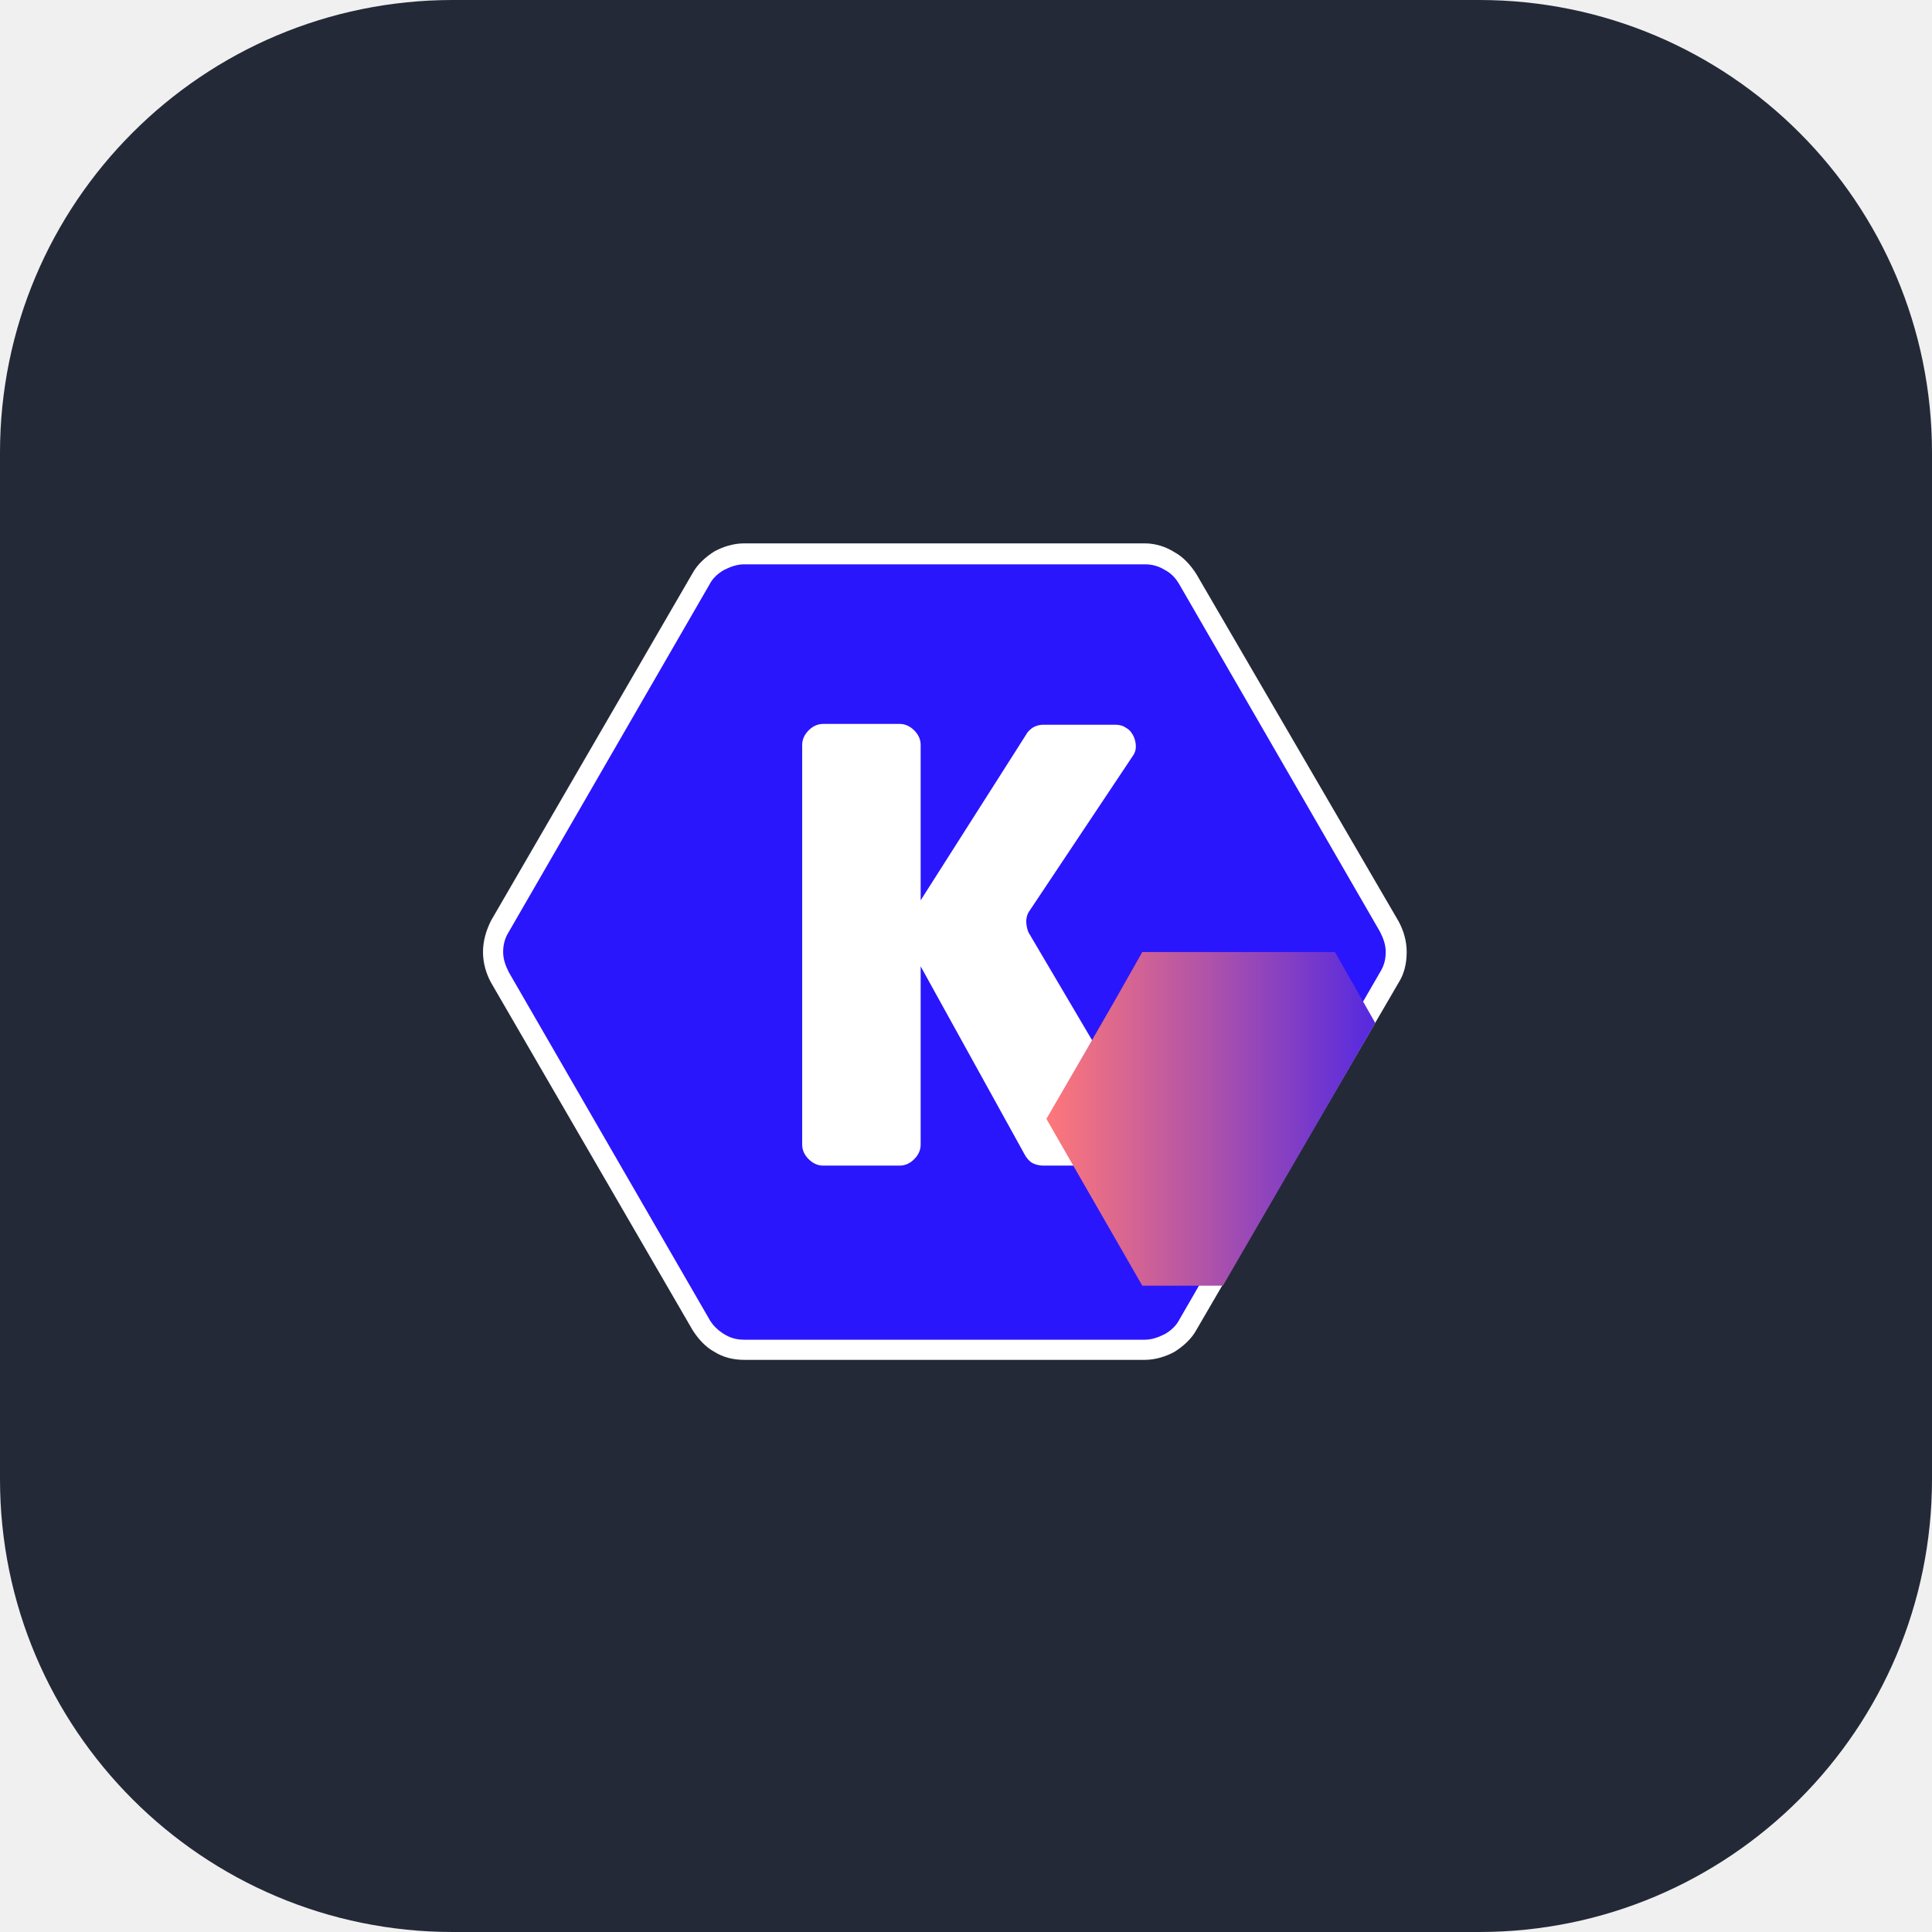
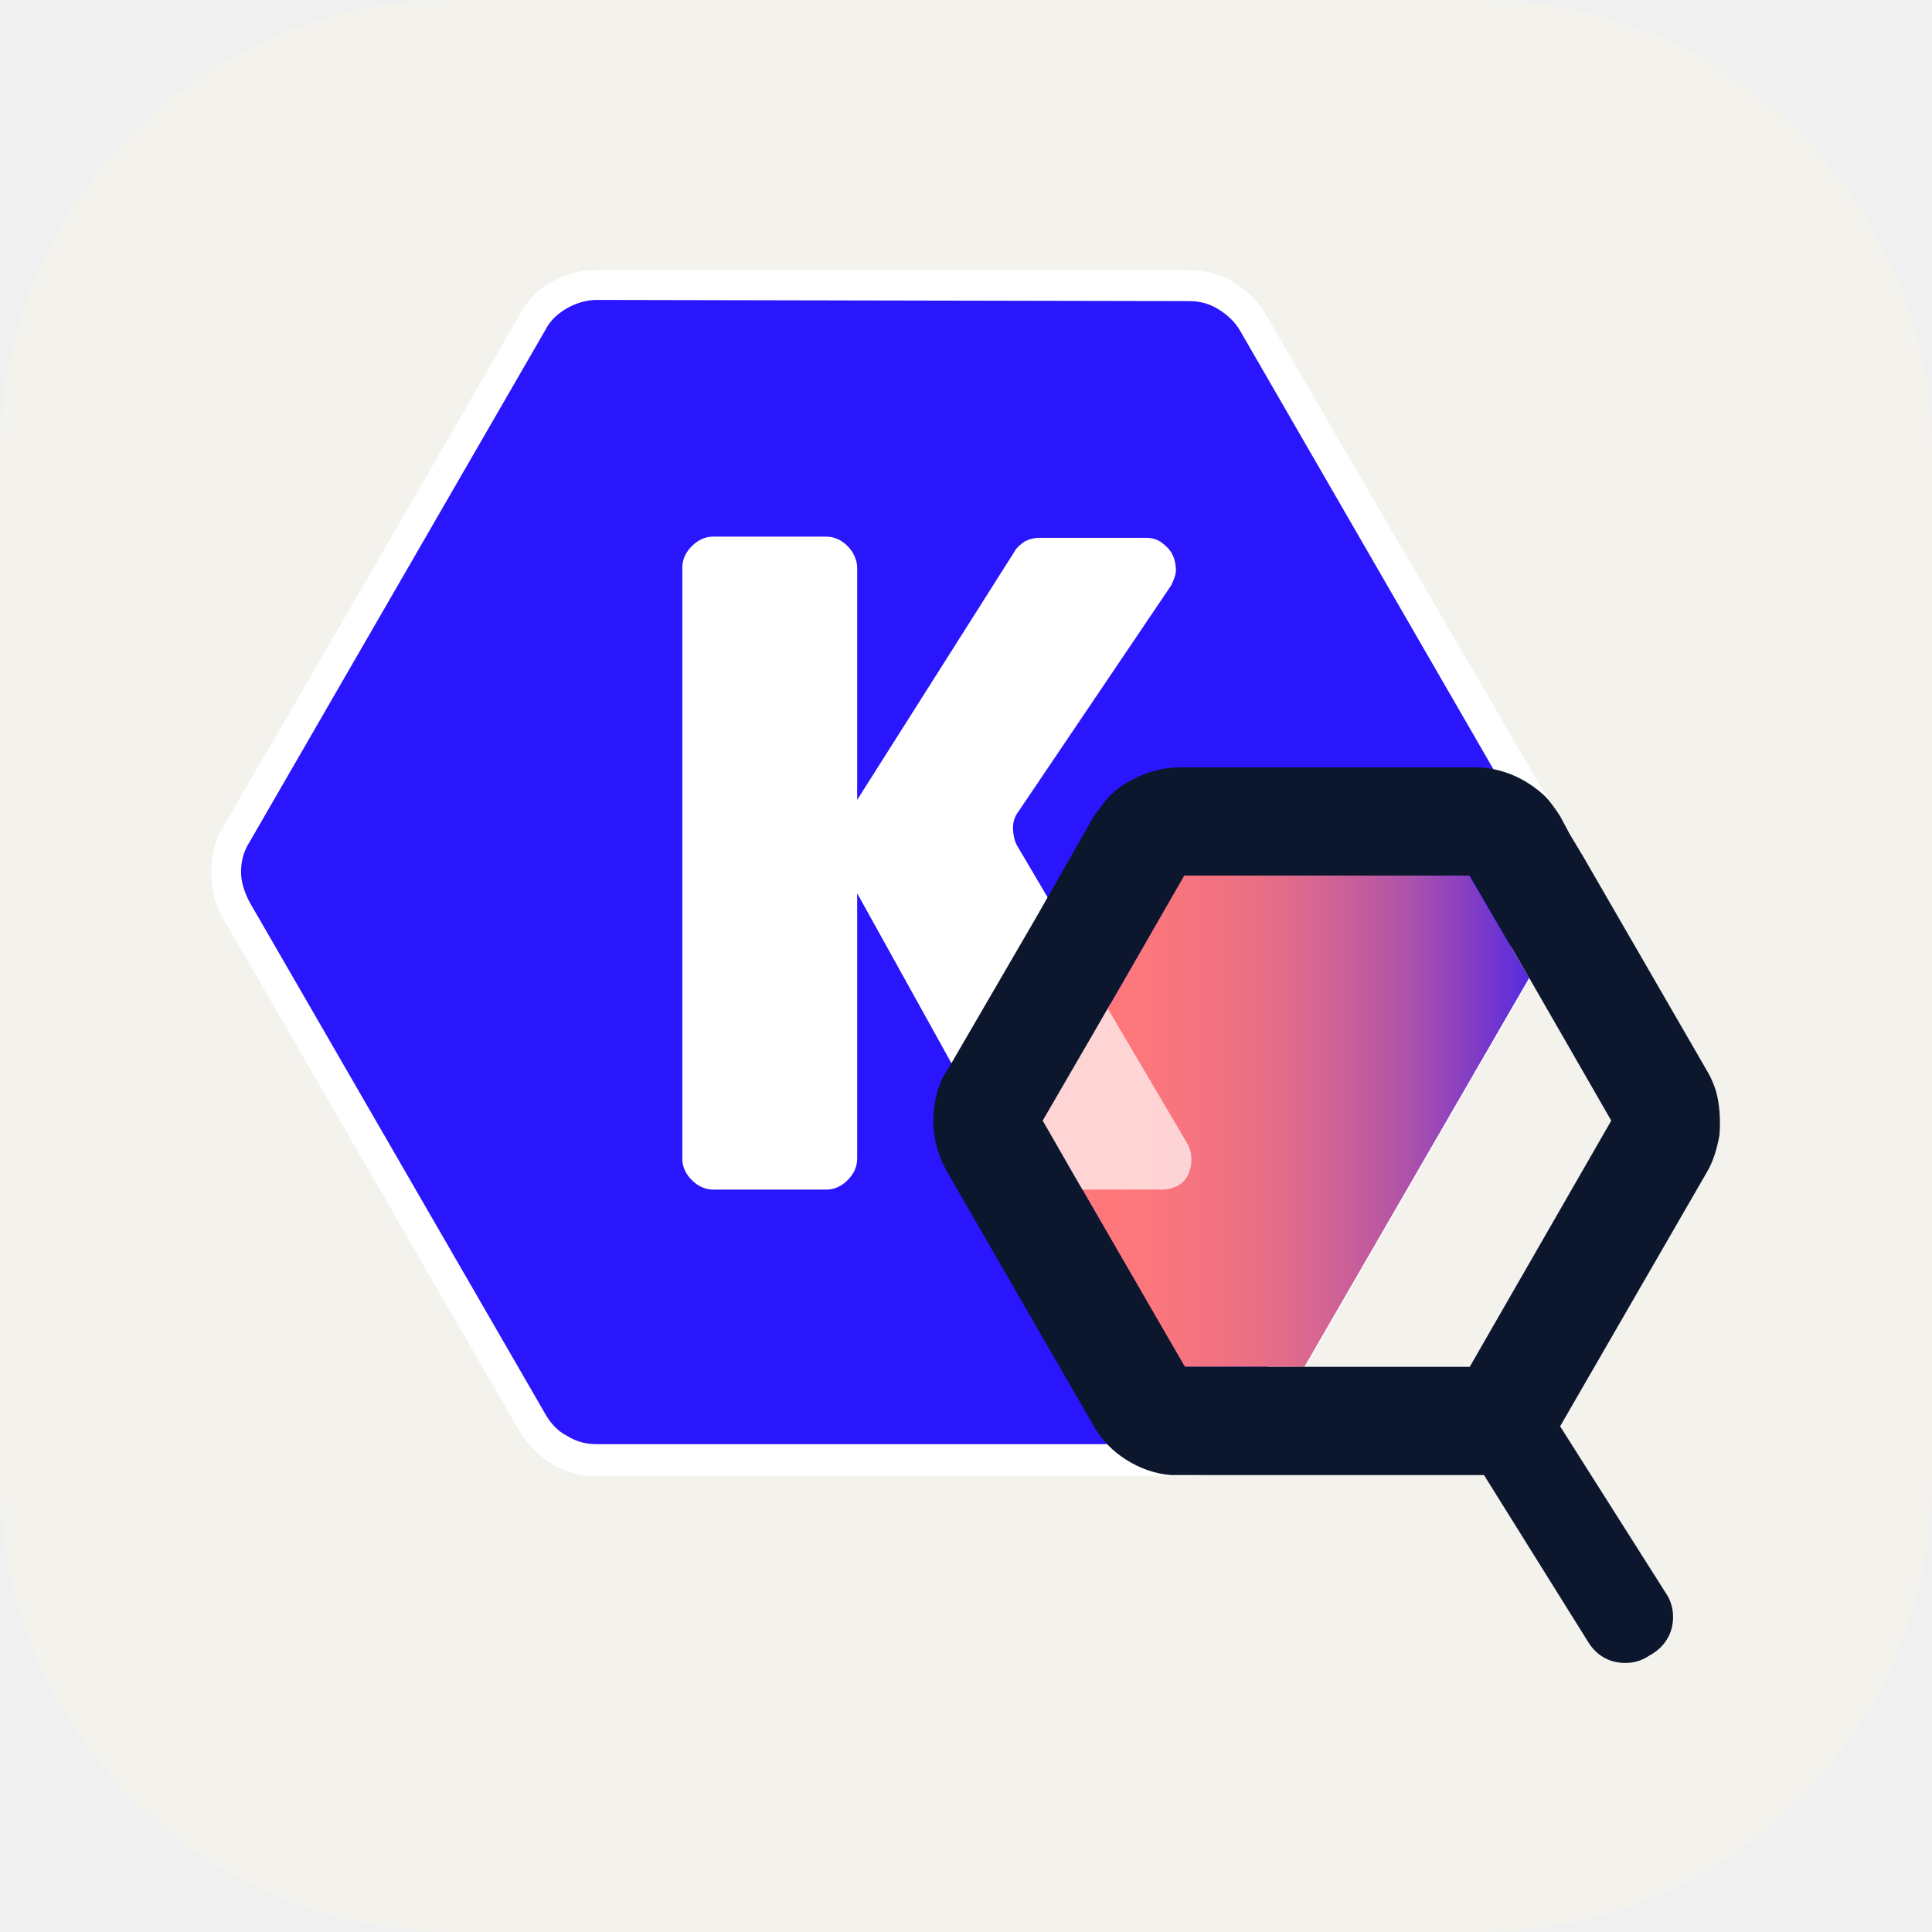
- <svg xmlns="http://www.w3.org/2000/svg" width="256" height="256" viewBox="0 0 256 256" id="kubescape">
-   <style>
-     #kubescape .ks-bg { fill: #242938; }
-     @media (prefers-color-scheme: light) {
-       #kubescape .ks-bg { fill: #F4F2ED; }
-     }
-   </style>
-   <rect class="ks-bg" width="256" height="256" rx="60" />
-   <g transform="translate(64, 72) scale(1.068)">
-     <path fill="#2916FC" d="M32.4 99.9c-1.1 0-2.2-.3-3.1-.8s-1.7-1.3-2.3-2.3L2.1 53.7c-.5-1-.8-2-.8-3.1s.3-2.2.8-3.1L27 4.4c.5-1 1.3-1.7 2.3-2.3 1-.5 2-.8 3.1-.8h49.7c1.1 0 2.2.3 3.1.8.9.5 1.7 1.3 2.3 2.3l24.9 43.1c.6 1 .8 2 .8 3.1s-.3 2.2-.8 3.1L87.5 96.8c-.6.9-1.3 1.7-2.3 2.3s-2 .8-3.1.8H32.4z" />
-     <path fill="#ffffff" d="M82.1 2.6c.9 0 1.7.2 2.5.7.8.4 1.4 1.1 1.8 1.8l24.9 43.1c.4.8.7 1.6.7 2.5s-.2 1.7-.7 2.5L86.4 96.3c-.4.8-1.1 1.4-1.8 1.8-.8.4-1.6.7-2.5.7H32.4c-.9 0-1.7-.2-2.5-.7s-1.4-1.1-1.8-1.8L3.2 53.2c-.4-.8-.7-1.6-.7-2.5s.2-1.7.7-2.5L28.1 5.1c.4-.8 1.1-1.4 1.8-1.8.8-.4 1.6-.7 2.5-.7H82.1M82.1 0H32.4c-1.3 0-2.6.4-3.7 1-1.1.7-2.1 1.6-2.7 2.7L1 46.8C.4 48 0 49.3 0 50.7s.4 2.7 1 3.8L26 97.6c.7 1.1 1.6 2.1 2.7 2.7 1.1.7 2.4 1 3.7 1h49.7c1.3 0 2.6-.4 3.7-1 1.1-.7 2.1-1.6 2.7-2.7l25.1-43.1c.7-1.1 1-2.4 1-3.8s-.4-2.7-1-3.8L88.5 3.8c-.7-1.1-1.6-2.1-2.7-2.7C84.7.4 83.4 0 82.1 0z" />
-     <path fill="#ffffff" d="M54.3 25v49.6c0 .7-.3 1.3-.8 1.8-.5.5-1.1.8-1.8.8h-9.5c-.7 0-1.3-.3-1.8-.8s-.8-1.1-.8-1.8V25c0-.7.3-1.3.8-1.8s1.1-.8 1.8-.8h9.5c.7 0 1.3.3 1.8.8s.8 1.1.8 1.8zm26.3 1.4L67.8 45.6c-.3.4-.4.9-.4 1.3s.1 1 .3 1.4l14.8 25.1c.2.4.3.8.3 1.3 0 .4-.1.9-.3 1.3-.2.4-.5.7-.9.9s-.8.3-1.3.3H69.5c-.4 0-.9-.1-1.3-.3-.4-.2-.7-.6-.9-.9L52.6 49.4c-.2-.4-.3-.8-.3-1.3 0-.5.2-.9.4-1.3l14.7-23.1c.2-.4.6-.7.9-.9.4-.2.8-.3 1.2-.3h9c.4 0 .9.1 1.3.4.4.2.7.6.9 1 .2.4.3.9.3 1.3 0 .4-.1.8-.4 1.2z" />
-     <defs>
-       <linearGradient id="ks-grad" x1="69.82" y1="71.44" x2="110.69" y2="71.44" gradientUnits="userSpaceOnUse">
-         <stop offset="0" stop-color="#FF7879" />
-         <stop offset="0.5" stop-color="#AE52AA" />
-         <stop offset="1" stop-color="#5529E0" />
+ <svg xmlns="http://www.w3.org/2000/svg" width="256" height="256" viewBox="0 0 256 256" fill="none">
+   <rect width="256" height="256" rx="60" fill="#F4F2ED" />
+   <g transform="translate(28 35.80142) scale(1.576044)">
+     <g style="enable-background:new 0 0 126.9 117;" xml:space="preserve" fill="#000000">
+       <path d="M32.4,99.9c-1.1,0-2.2-0.3-3.1-0.8s-1.7-1.3-2.3-2.3L2.1,53.7c-0.5-1-0.8-2-0.8-3.1s0.3-2.2,0.8-3.1L27,4.4  c0.5-1,1.3-1.7,2.3-2.3c1-0.5,2-0.8,3.1-0.8h49.7c1.1,0,2.2,0.3,3.1,0.8c0.9,0.5,1.7,1.3,2.3,2.3l24.9,43.1c0.6,1,0.8,2,0.8,3.1  s-0.3,2.2-0.8,3.1L87.5,96.8c-0.6,0.9-1.3,1.7-2.3,2.3s-2,0.8-3.1,0.8H32.4z" fill="#2916FC" />
+       <path d="M82.1,2.6c0.9,0,1.7,0.2,2.5,0.7S86,4.3,86.4,5l24.9,43.1c0.4,0.8,0.7,1.6,0.7,2.5s-0.2,1.7-0.7,2.5L86.4,96.1  c-0.4,0.8-1.1,1.4-1.8,1.8c-0.8,0.4-1.6,0.7-2.5,0.7H32.4c-0.9,0-1.7-0.2-2.5-0.7c-0.8-0.4-1.4-1.1-1.8-1.8L3.2,53.1  c-0.4-0.8-0.7-1.6-0.7-2.5s0.2-1.7,0.7-2.5L28.1,5c0.4-0.8,1.1-1.4,1.8-1.8s1.6-0.7,2.5-0.7L82.1,2.6L82.1,2.6z M82.1,0H32.4  c-1.3,0-2.6,0.3-3.7,1c-1.1,0.7-2.1,1.6-2.7,2.8L1,46.8c-0.7,1.1-1,2.4-1,3.8s0.3,2.6,1,3.8l24.9,43.1c0.7,1.1,1.6,2.1,2.8,2.8  s2.4,1,3.8,1h49.7c1.3,0,2.6-0.3,3.8-1s2.1-1.6,2.8-2.8l24.9-43.1c0.7-1.1,1-2.4,1-3.8s-0.3-2.6-1-3.8L88.6,3.8  C87.9,2.6,87,1.7,85.9,1S83.4,0,82.1,0L82.1,0L82.1,0z" fill="#FFFFFF" />
+       <path d="M54.3,25v49.6c0,0.7-0.3,1.3-0.8,1.8c-0.5,0.5-1.1,0.8-1.8,0.8h-9.5c-0.7,0-1.3-0.3-1.8-0.8s-0.8-1.1-0.8-1.8  V25c0-0.7,0.3-1.3,0.8-1.8s1.1-0.8,1.8-0.8h9.5c0.7,0,1.3,0.3,1.8,0.8S54.3,24.3,54.3,25z M80.6,26.4L67.8,45.6  c-0.3,0.4-0.4,0.9-0.4,1.3s0.1,1,0.3,1.4l14.8,25.1c0.2,0.4,0.3,0.8,0.3,1.3c0,0.4-0.1,0.9-0.3,1.3c-0.2,0.4-0.5,0.7-0.9,0.9  s-0.8,0.3-1.3,0.3H69.5c-0.4,0-0.9-0.1-1.3-0.3c-0.4-0.2-0.7-0.6-0.9-0.9L52.6,49.4c-0.2-0.4-0.3-0.8-0.3-1.3c0-0.5,0.2-0.9,0.4-1.3  l14.7-23.1c0.2-0.4,0.6-0.7,0.9-0.9c0.4-0.2,0.8-0.3,1.2-0.3h9c0.4,0,0.9,0.1,1.3,0.4c0.4,0.2,0.7,0.6,0.9,1  c0.2,0.4,0.3,0.9,0.3,1.3C81,25.6,80.9,26,80.6,26.4L80.6,26.4L80.6,26.4z" fill="#FFFFFF" />
+       <linearGradient id="kubescape-light-light-SVGID_1_" gradientUnits="userSpaceOnUse" x1="69.82" y1="1033.445" x2="110.69" y2="1033.445" gradientTransform="matrix(1 0 0 1 0 -962)">
+         <stop offset="0" style="stop-color:#FF7879" />
+         <stop offset="0.21" style="stop-color:#FC777B" />
+         <stop offset="0.36" style="stop-color:#F27281" />
+         <stop offset="0.5" style="stop-color:#E26B8A" />
+         <stop offset="0.63" style="stop-color:#CB6098" />
+         <stop offset="0.75" style="stop-color:#AE52AA" />
+         <stop offset="0.86" style="stop-color:#8A41C0" />
+         <stop offset="0.98" style="stop-color:#602EDA" />
+         <stop offset="1" style="stop-color:#5529E0" />
      </linearGradient>
-     </defs>
-     <path fill="url(#ks-grad)" d="M110.7 59.5L91.8 92.1H81.8l-9.2-16-2.7-4.7 4.7-8.1 3.8-6.6 3.4-6h23.9z" />
+       <path d="M110.7,59.5L91.8,92.1H81.8l-9.2-16l-2.7-4.7l4.7-8.1l3.8-6.6l3.4-6h23.9L110.7,59.5L110.7,59.5z" fill="url(#kubescape-light-light-SVGID_1_)" />
+       <path d="M79.8,77.2h-9.1l-0.6-1l-2.7-4.7l4.7-8.1l2-3.4L82,73.4c0.2,0.4,0.3,0.8,0.3,1.3c0,0.4-0.1,0.9-0.3,1.3  c-0.2,0.4-0.5,0.7-0.9,0.9C80.7,77.1,80.2,77.2,79.8,77.2L79.8,77.2L79.8,77.2z" opacity="0.68" fill="#FFFFFF" />
+       <path d="M32.4,100c-1.1,0-2.2-0.3-3.1-0.8c-1-0.6-1.7-1.3-2.3-2.3L2.1,53.8c-0.5-1-0.8-2-0.8-3.1s0.3-2.2,0.8-3.1  L27,4.4c0.5-1,1.3-1.7,2.3-2.3c1-0.5,2-0.8,3.1-0.8h49.8c1.1,0,2.2,0.3,3.1,0.8s1.7,1.3,2.3,2.3l24.9,43.1c0.6,1,0.8,2,0.8,3.1  s-0.3,2.2-0.8,3.1L87.6,96.9c-0.6,0.9-1.3,1.7-2.3,2.3c-0.9,0.6-2,0.8-3.1,0.8L32.4,100L32.4,100z" fill="#2916FC" />
+       <path d="M82.2,2.6c0.9,0,1.7,0.2,2.5,0.7s1.4,1.1,1.8,1.8l24.9,43.1c0.4,0.8,0.7,1.6,0.7,2.5s-0.2,1.7-0.7,2.5  L86.5,96.2c-0.4,0.8-1.1,1.4-1.8,1.8s-1.6,0.7-2.5,0.7H32.4c-0.9,0-1.7-0.2-2.5-0.7c-0.8-0.4-1.4-1.1-1.8-1.8L3.2,53.1  c-0.4-0.8-0.7-1.6-0.7-2.5s0.2-1.7,0.7-2.5L28.1,5c0.4-0.8,1.1-1.4,1.8-1.8s1.6-0.7,2.5-0.7L82.2,2.6L82.2,2.6z M82.2,0H32.4  c-1.3,0-2.6,0.3-3.8,1s-2.1,1.6-2.7,2.8L1,46.9c-0.7,1.1-1,2.4-1,3.8s0.3,2.6,1,3.8l24.9,43.1c0.7,1.1,1.6,2.1,2.8,2.8s2.4,1,3.8,1  h49.8c1.3,0,2.6-0.3,3.8-1s2.1-1.6,2.8-2.8l24.9-43.1c0.7-1.1,1-2.4,1-3.8s-0.3-2.6-1-3.8L88.7,3.8C88,2.6,87.1,1.7,85.9,1  C84.8,0.3,83.5,0,82.2,0L82.2,0z" fill="#FFFFFF" />
+       <path d="M54.3,25v49.7c0,0.7-0.3,1.3-0.8,1.8c-0.5,0.5-1.1,0.8-1.8,0.8h-9.5c-0.7,0-1.3-0.3-1.8-0.8s-0.8-1.1-0.8-1.8  V25c0-0.7,0.3-1.3,0.8-1.8s1.1-0.8,1.8-0.8h9.5c0.7,0,1.3,0.3,1.8,0.8S54.3,24.4,54.3,25z M80.7,26.5L67.8,45.6  c-0.3,0.4-0.4,0.9-0.4,1.3s0.1,1,0.3,1.4l14.8,25.1c0.2,0.4,0.3,0.8,0.3,1.3c0,0.4-0.1,0.9-0.3,1.3c-0.2,0.4-0.5,0.7-0.9,0.9  s-0.8,0.3-1.3,0.3H69.6c-0.4,0-0.9-0.1-1.3-0.3c-0.4-0.2-0.7-0.6-0.9-0.9L52.7,49.5c-0.2-0.4-0.3-0.8-0.3-1.3c0-0.5,0.2-0.9,0.4-1.3  l14.7-23.2c0.2-0.4,0.6-0.7,0.9-0.9c0.4-0.2,0.8-0.3,1.2-0.3h9c0.4,0,0.9,0.1,1.3,0.4s0.7,0.6,0.9,1c0.2,0.4,0.3,0.9,0.3,1.3  C81.1,25.6,80.9,26.1,80.7,26.5L80.7,26.5L80.7,26.5z" fill="#FFFFFF" />
+       <linearGradient id="kubescape-light-light-SVGID_00000123411577586424042650000009874845512580443822_" gradientUnits="userSpaceOnUse" x1="69.89" y1="1033.515" x2="110.79" y2="1033.515" gradientTransform="matrix(1 0 0 1 0 -962)">
+         <stop offset="0" style="stop-color:#FF7879" />
+         <stop offset="0.21" style="stop-color:#FC777B" />
+         <stop offset="0.36" style="stop-color:#F27281" />
+         <stop offset="0.5" style="stop-color:#E26B8A" />
+         <stop offset="0.63" style="stop-color:#CB6098" />
+         <stop offset="0.75" style="stop-color:#AE52AA" />
+         <stop offset="0.86" style="stop-color:#8A41C0" />
+         <stop offset="0.98" style="stop-color:#602EDA" />
+         <stop offset="1" style="stop-color:#5529E0" />
+       </linearGradient>
+       <path style="fill:url(#kubescape-light-light-SVGID_00000123411577586424042650000009874845512580443822_);" d="M110.8,59.5L91.9,92.2H81.8l-9.2-16  l-2.7-4.7l4.7-8.1l3.8-6.6l3.4-6h23.9L110.8,59.5L110.8,59.5z" />
+       <path d="M79.9,77.3h-9.1l-0.6-1l-2.7-4.7l4.7-8.1l2-3.4l7.9,13.4c0.2,0.4,0.3,0.8,0.3,1.3c0,0.4-0.1,0.9-0.3,1.3  c-0.2,0.4-0.5,0.7-0.9,0.9S80.3,77.3,79.9,77.3C79.9,77.3,79.9,77.3,79.9,77.3z" opacity="0.68" fill="#FFFFFF" />
+       <path d="M126.5,69c-0.2-0.6-0.4-1.1-0.7-1.6l-10.4-18l-1.2-2l-0.8-1.5c-0.4-0.6-0.8-1.2-1.3-1.7  c-1.6-1.5-3.7-2.4-5.8-2.4H81.4c-1.2,0-2.4,0.3-3.5,0.8c-1.1,0.5-2.1,1.2-2.8,2.1c-0.3,0.4-0.6,0.8-0.9,1.2l-4.9,8.6l-7.5,12.9  c0,0,0,0.1-0.1,0.1c-0.7,1.2-1,2.7-1,4.1s0.4,2.8,1.1,4.1l12.4,21.5c0.7,1.2,1.6,2.1,2.7,2.8c1.1,0.7,2.4,1.2,3.8,1.3h25.5  c0.3,0,0.5,0,0.8,0l8.8,14.1c0.5,0.8,1.3,1.4,2.2,1.6s1.9,0.1,2.7-0.4l0.5-0.3c0.8-0.5,1.4-1.3,1.6-2.2s0.1-1.9-0.4-2.7l-9-14.2  l12.3-21.3c0.6-1,0.9-2.1,1.1-3.2C126.9,71.3,126.8,70.1,126.5,69L126.5,69L126.5,69z M115,76.2l-9.2,16H81.9l-0.1-0.1l-9.2-15.9  l-2.7-4.7l4.7-8.1l3.8-6.6l3.4-5.9h24l5,8.6l6.9,12L115,76.2L115,76.2z" fill="#0C162D" />
+     </g>
  </g>
</svg>
